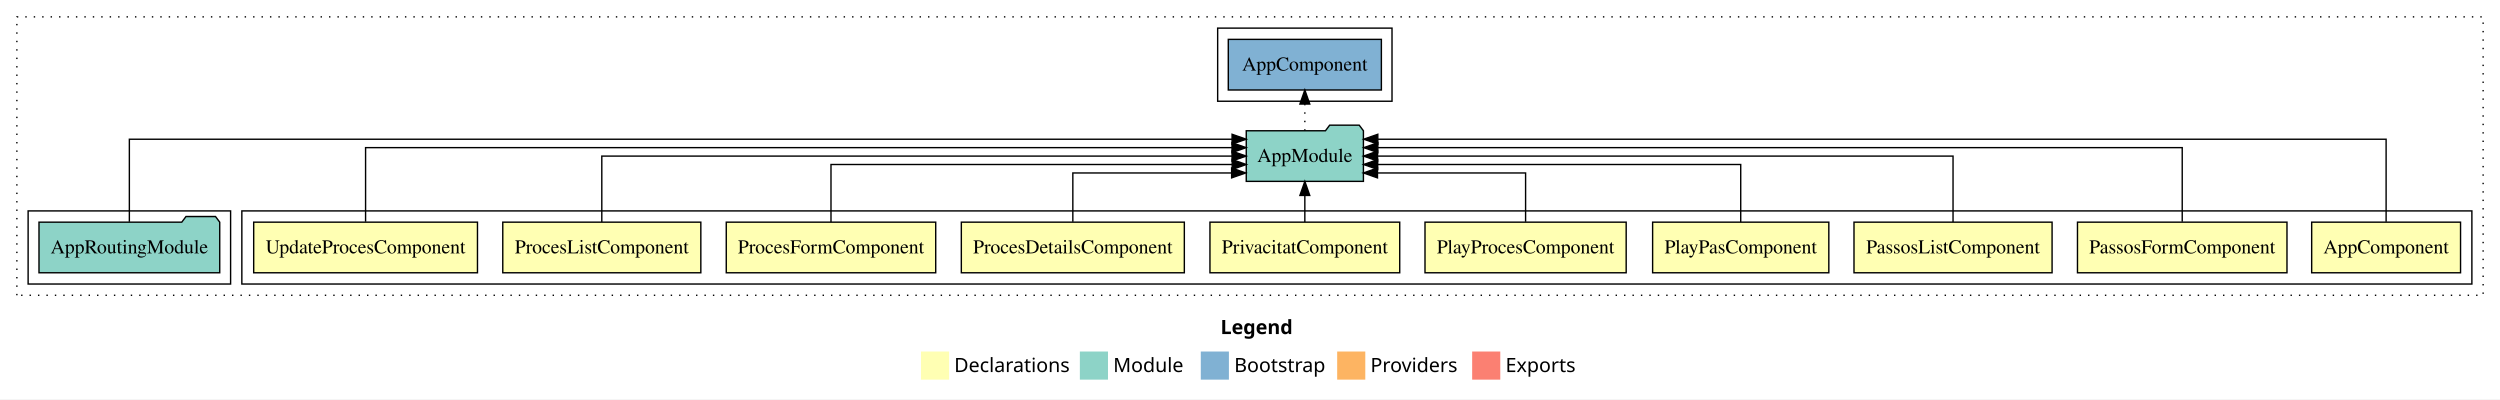
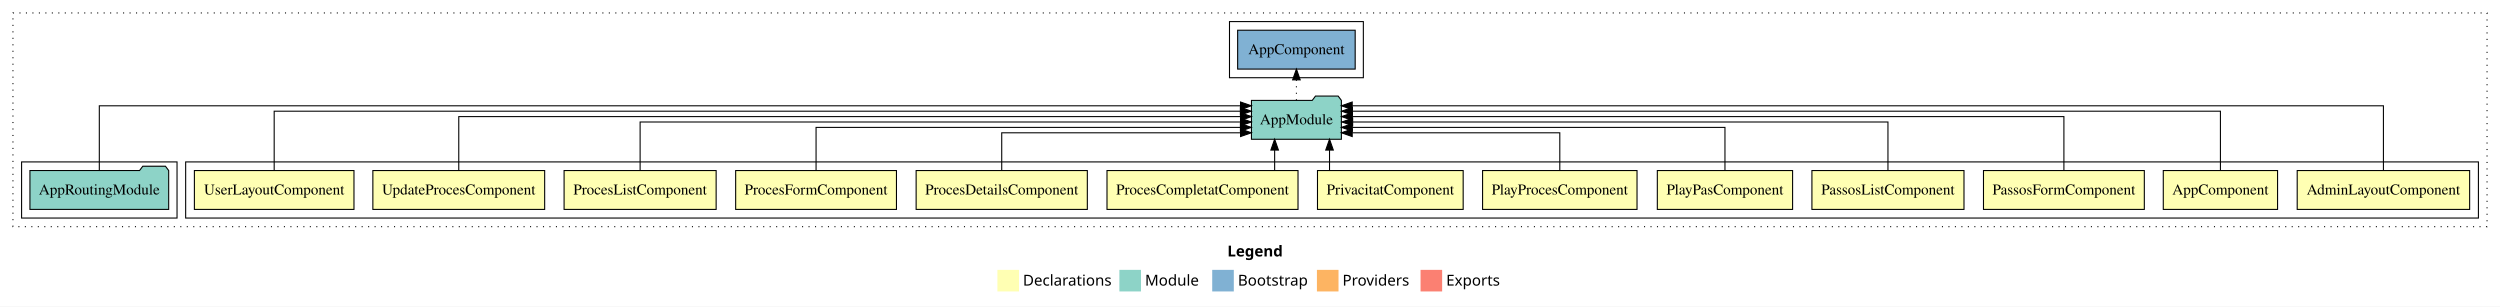
- <svg xmlns="http://www.w3.org/2000/svg" width="1778pt" height="284pt" viewBox="0.00 0.00 1778.00 284.00">
+ <svg xmlns="http://www.w3.org/2000/svg" width="2316pt" height="284pt" viewBox="0.00 0.00 2316.00 284.00">
  <g id="graph0" class="graph" transform="scale(1 1) rotate(0) translate(4 280)">
-     <polygon fill="white" stroke="transparent" points="-4,4 -4,-280 1774,-280 1774,4 -4,4" />
-     <text text-anchor="start" x="864.01" y="-42.4" font-family="sans-serif" font-weight="bold" font-size="14.00">Legend</text>
-     <polygon fill="#ffffb3" stroke="transparent" points="651,-10 651,-30 671,-30 671,-10 651,-10" />
-     <text text-anchor="start" x="674.63" y="-15.4" font-family="sans-serif" font-size="14.00">  Declarations</text>
-     <polygon fill="#8dd3c7" stroke="transparent" points="764,-10 764,-30 784,-30 784,-10 764,-10" />
-     <text text-anchor="start" x="787.73" y="-15.4" font-family="sans-serif" font-size="14.00">  Module</text>
-     <polygon fill="#80b1d3" stroke="transparent" points="850,-10 850,-30 870,-30 870,-10 850,-10" />
-     <text text-anchor="start" x="873.78" y="-15.4" font-family="sans-serif" font-size="14.00">  Bootstrap</text>
-     <polygon fill="#fdb462" stroke="transparent" points="947,-10 947,-30 967,-30 967,-10 947,-10" />
-     <text text-anchor="start" x="970.67" y="-15.4" font-family="sans-serif" font-size="14.00">  Providers</text>
-     <polygon fill="#fb8072" stroke="transparent" points="1043,-10 1043,-30 1063,-30 1063,-10 1043,-10" />
-     <text text-anchor="start" x="1066.73" y="-15.4" font-family="sans-serif" font-size="14.00">  Exports</text>
+     <polygon fill="white" stroke="transparent" points="-4,4 -4,-280 2312,-280 2312,4 -4,4" />
+     <text text-anchor="start" x="1133.01" y="-42.4" font-family="sans-serif" font-weight="bold" font-size="14.00">Legend</text>
+     <polygon fill="#ffffb3" stroke="transparent" points="920,-10 920,-30 940,-30 940,-10 920,-10" />
+     <text text-anchor="start" x="943.63" y="-15.4" font-family="sans-serif" font-size="14.00">  Declarations</text>
+     <polygon fill="#8dd3c7" stroke="transparent" points="1033,-10 1033,-30 1053,-30 1053,-10 1033,-10" />
+     <text text-anchor="start" x="1056.73" y="-15.4" font-family="sans-serif" font-size="14.00">  Module</text>
+     <polygon fill="#80b1d3" stroke="transparent" points="1119,-10 1119,-30 1139,-30 1139,-10 1119,-10" />
+     <text text-anchor="start" x="1142.78" y="-15.4" font-family="sans-serif" font-size="14.00">  Bootstrap</text>
+     <polygon fill="#fdb462" stroke="transparent" points="1216,-10 1216,-30 1236,-30 1236,-10 1216,-10" />
+     <text text-anchor="start" x="1239.67" y="-15.4" font-family="sans-serif" font-size="14.00">  Providers</text>
+     <polygon fill="#fb8072" stroke="transparent" points="1312,-10 1312,-30 1332,-30 1332,-10 1312,-10" />
+     <text text-anchor="start" x="1335.73" y="-15.4" font-family="sans-serif" font-size="14.00">  Exports</text>
    <g id="clust1" class="cluster">
-       <polygon fill="none" stroke="black" stroke-dasharray="1,5" points="8,-70 8,-268 1762,-268 1762,-70 8,-70" />
+       <polygon fill="none" stroke="black" stroke-dasharray="1,5" points="8,-70 8,-268 2300,-268 2300,-70 8,-70" />
    </g>
    <g id="clust2" class="cluster">
-       <polygon fill="none" stroke="black" points="168,-78 168,-130 1754,-130 1754,-78 168,-78" />
+       <polygon fill="none" stroke="black" points="168,-78 168,-130 2292,-130 2292,-78 168,-78" />
    </g>
-     <g id="clust13" class="cluster">
+     <g id="clust16" class="cluster">
      <polygon fill="none" stroke="black" points="16,-78 16,-130 160,-130 160,-78 16,-78" />
    </g>
-     <g id="clust15" class="cluster">
-       <polygon fill="none" stroke="black" points="862,-208 862,-260 986,-260 986,-208 862,-208" />
+     <g id="clust18" class="cluster">
+       <polygon fill="none" stroke="black" points="1135,-208 1135,-260 1259,-260 1259,-208 1135,-208" />
    </g>
    <g id="node1" class="node">
-       <polygon fill="#ffffb3" stroke="black" points="1745.94,-122 1640.06,-122 1640.06,-86 1745.94,-86 1745.94,-122" />
-       <text text-anchor="middle" x="1693" y="-99.8" font-family="Times,serif" font-size="14.00">AppComponent</text>
+       <polygon fill="#ffffb3" stroke="black" points="2283.88,-122 2124.12,-122 2124.12,-86 2283.88,-86 2283.88,-122" />
+       <text text-anchor="middle" x="2204" y="-99.8" font-family="Times,serif" font-size="14.00">AdminLayoutComponent</text>
+     </g>
+     <g id="node14" class="node">
+       <polygon fill="#8dd3c7" stroke="black" points="1238.66,-187 1235.66,-191 1214.66,-191 1211.66,-187 1155.34,-187 1155.34,-151 1238.66,-151 1238.66,-187" />
+       <text text-anchor="middle" x="1197" y="-164.8" font-family="Times,serif" font-size="14.00">AppModule</text>
+     </g>
+     <g id="edge1" class="edge">
+       <path fill="none" stroke="black" d="M2204,-122.09C2204,-145.13 2204,-182 2204,-182 2204,-182 1248.67,-182 1248.67,-182" />
+       <polygon fill="black" stroke="black" points="1248.67,-178.5 1238.67,-182 1248.67,-185.5 1248.67,-178.5" />
+     </g>
+     <g id="node2" class="node">
+       <polygon fill="#ffffb3" stroke="black" points="2105.94,-122 2000.06,-122 2000.06,-86 2105.94,-86 2105.94,-122" />
+       <text text-anchor="middle" x="2053" y="-99.8" font-family="Times,serif" font-size="14.00">AppComponent</text>
+     </g>
+     <g id="edge2" class="edge">
+       <path fill="none" stroke="black" d="M2053,-122.04C2053,-143.66 2053,-177 2053,-177 2053,-177 1248.87,-177 1248.87,-177" />
+       <polygon fill="black" stroke="black" points="1248.87,-173.5 1238.87,-177 1248.87,-180.5 1248.87,-173.5" />
+     </g>
+     <g id="node3" class="node">
+       <polygon fill="#ffffb3" stroke="black" points="1982.5,-122 1833.5,-122 1833.5,-86 1982.5,-86 1982.5,-122" />
+       <text text-anchor="middle" x="1908" y="-99.8" font-family="Times,serif" font-size="14.00">PassosFormComponent</text>
+     </g>
+     <g id="edge3" class="edge">
+       <path fill="none" stroke="black" d="M1908,-122.22C1908,-142.37 1908,-172 1908,-172 1908,-172 1248.82,-172 1248.82,-172" />
+       <polygon fill="black" stroke="black" points="1248.82,-168.5 1238.82,-172 1248.82,-175.5 1248.82,-168.5" />
+     </g>
+     <g id="node4" class="node">
+       <polygon fill="#ffffb3" stroke="black" points="1815.44,-122 1674.56,-122 1674.56,-86 1815.44,-86 1815.44,-122" />
+       <text text-anchor="middle" x="1745" y="-99.8" font-family="Times,serif" font-size="14.00">PassosListComponent</text>
+     </g>
+     <g id="edge4" class="edge">
+       <path fill="none" stroke="black" d="M1745,-122.22C1745,-140.83 1745,-167 1745,-167 1745,-167 1249.09,-167 1249.09,-167" />
+       <polygon fill="black" stroke="black" points="1249.09,-163.5 1239.09,-167 1249.09,-170.5 1249.09,-163.5" />
+     </g>
+     <g id="node5" class="node">
+       <polygon fill="#ffffb3" stroke="black" points="1656.66,-122 1531.34,-122 1531.34,-86 1656.66,-86 1656.66,-122" />
+       <text text-anchor="middle" x="1594" y="-99.8" font-family="Times,serif" font-size="14.00">PlayPasComponent</text>
+     </g>
+     <g id="edge5" class="edge">
+       <path fill="none" stroke="black" d="M1594,-122.03C1594,-139.06 1594,-162 1594,-162 1594,-162 1248.74,-162 1248.74,-162" />
+       <polygon fill="black" stroke="black" points="1248.74,-158.5 1238.74,-162 1248.74,-165.5 1248.74,-158.5" />
+     </g>
+     <g id="node6" class="node">
+       <polygon fill="#ffffb3" stroke="black" points="1512.54,-122 1369.46,-122 1369.46,-86 1512.54,-86 1512.54,-122" />
+       <text text-anchor="middle" x="1441" y="-99.8" font-family="Times,serif" font-size="14.00">PlayProcesComponent</text>
+     </g>
+     <g id="edge6" class="edge">
+       <path fill="none" stroke="black" d="M1441,-122.24C1441,-137.57 1441,-157 1441,-157 1441,-157 1248.67,-157 1248.67,-157" />
+       <polygon fill="black" stroke="black" points="1248.67,-153.5 1238.67,-157 1248.67,-160.5 1248.67,-153.5" />
+     </g>
+     <g id="node7" class="node">
+       <polygon fill="#ffffb3" stroke="black" points="1351.48,-122 1216.52,-122 1216.52,-86 1351.48,-86 1351.48,-122" />
+       <text text-anchor="middle" x="1284" y="-99.8" font-family="Times,serif" font-size="14.00">PrivacitatComponent</text>
+     </g>
+     <g id="edge7" class="edge">
+       <path fill="none" stroke="black" d="M1227.67,-122.11C1227.67,-122.11 1227.67,-140.99 1227.67,-140.99" />
+       <polygon fill="black" stroke="black" points="1224.17,-140.99 1227.67,-150.99 1231.17,-140.99 1224.17,-140.99" />
+     </g>
+     <g id="node8" class="node">
+       <polygon fill="#ffffb3" stroke="black" points="1198.48,-122 1021.52,-122 1021.52,-86 1198.48,-86 1198.48,-122" />
+       <text text-anchor="middle" x="1110" y="-99.8" font-family="Times,serif" font-size="14.00">ProcesCompletatComponent</text>
+     </g>
+     <g id="edge8" class="edge">
+       <path fill="none" stroke="black" d="M1176.83,-122.11C1176.83,-122.11 1176.83,-140.99 1176.83,-140.99" />
+       <polygon fill="black" stroke="black" points="1173.33,-140.99 1176.83,-150.99 1180.33,-140.99 1173.33,-140.99" />
+     </g>
+     <g id="node9" class="node">
+       <polygon fill="#ffffb3" stroke="black" points="1003.3,-122 844.7,-122 844.7,-86 1003.3,-86 1003.3,-122" />
+       <text text-anchor="middle" x="924" y="-99.8" font-family="Times,serif" font-size="14.00">ProcesDetailsComponent</text>
+     </g>
+     <g id="edge9" class="edge">
+       <path fill="none" stroke="black" d="M924,-122.24C924,-137.57 924,-157 924,-157 924,-157 1145.24,-157 1145.24,-157" />
+       <polygon fill="black" stroke="black" points="1145.24,-160.5 1155.24,-157 1145.24,-153.5 1145.24,-160.5" />
+     </g>
+     <g id="node10" class="node">
+       <polygon fill="#ffffb3" stroke="black" points="826.48,-122 677.52,-122 677.52,-86 826.48,-86 826.48,-122" />
+       <text text-anchor="middle" x="752" y="-99.8" font-family="Times,serif" font-size="14.00">ProcesFormComponent</text>
+     </g>
+     <g id="edge10" class="edge">
+       <path fill="none" stroke="black" d="M752,-122.03C752,-139.06 752,-162 752,-162 752,-162 1145.14,-162 1145.14,-162" />
+       <polygon fill="black" stroke="black" points="1145.14,-165.5 1155.14,-162 1145.14,-158.5 1145.14,-165.5" />
    </g>
    <g id="node11" class="node">
-       <polygon fill="#8dd3c7" stroke="black" points="965.66,-187 962.66,-191 941.66,-191 938.66,-187 882.34,-187 882.34,-151 965.66,-151 965.66,-187" />
-       <text text-anchor="middle" x="924" y="-164.8" font-family="Times,serif" font-size="14.00">AppModule</text>
+       <polygon fill="#ffffb3" stroke="black" points="659.43,-122 518.57,-122 518.57,-86 659.43,-86 659.43,-122" />
+       <text text-anchor="middle" x="589" y="-99.8" font-family="Times,serif" font-size="14.00">ProcesListComponent</text>
    </g>
-     <g id="edge1" class="edge">
-       <path fill="none" stroke="black" d="M1693,-122.25C1693,-145.02 1693,-181 1693,-181 1693,-181 975.89,-181 975.89,-181" />
-       <polygon fill="black" stroke="black" points="975.89,-177.5 965.89,-181 975.89,-184.5 975.89,-177.5" />
+     <g id="edge11" class="edge">
+       <path fill="none" stroke="black" d="M589,-122.22C589,-140.83 589,-167 589,-167 589,-167 1145.21,-167 1145.21,-167" />
+       <polygon fill="black" stroke="black" points="1145.21,-170.5 1155.21,-167 1145.21,-163.5 1145.21,-170.5" />
    </g>
-     <g id="node2" class="node">
-       <polygon fill="#ffffb3" stroke="black" points="1622.5,-122 1473.5,-122 1473.5,-86 1622.5,-86 1622.5,-122" />
-       <text text-anchor="middle" x="1548" y="-99.8" font-family="Times,serif" font-size="14.00">PassosFormComponent</text>
+     <g id="node12" class="node">
+       <polygon fill="#ffffb3" stroke="black" points="500.58,-122 341.42,-122 341.42,-86 500.58,-86 500.58,-122" />
+       <text text-anchor="middle" x="421" y="-99.8" font-family="Times,serif" font-size="14.00">UpdateProcesComponent</text>
    </g>
-     <g id="edge2" class="edge">
-       <path fill="none" stroke="black" d="M1548,-122.28C1548,-143.32 1548,-175 1548,-175 1548,-175 975.91,-175 975.91,-175" />
-       <polygon fill="black" stroke="black" points="975.91,-171.5 965.91,-175 975.91,-178.5 975.91,-171.5" />
-     </g>
-     <g id="node3" class="node">
-       <polygon fill="#ffffb3" stroke="black" points="1455.44,-122 1314.56,-122 1314.56,-86 1455.44,-86 1455.44,-122" />
-       <text text-anchor="middle" x="1385" y="-99.8" font-family="Times,serif" font-size="14.00">PassosListComponent</text>
-     </g>
-     <g id="edge3" class="edge">
-       <path fill="none" stroke="black" d="M1385,-122.11C1385,-141.34 1385,-169 1385,-169 1385,-169 975.72,-169 975.72,-169" />
-       <polygon fill="black" stroke="black" points="975.72,-165.5 965.72,-169 975.72,-172.5 975.72,-165.5" />
-     </g>
-     <g id="node4" class="node">
-       <polygon fill="#ffffb3" stroke="black" points="1296.66,-122 1171.34,-122 1171.34,-86 1296.66,-86 1296.66,-122" />
-       <text text-anchor="middle" x="1234" y="-99.8" font-family="Times,serif" font-size="14.00">PlayPasComponent</text>
-     </g>
-     <g id="edge4" class="edge">
-       <path fill="none" stroke="black" d="M1234,-122.02C1234,-139.37 1234,-163 1234,-163 1234,-163 975.81,-163 975.81,-163" />
-       <polygon fill="black" stroke="black" points="975.81,-159.5 965.81,-163 975.81,-166.5 975.81,-159.5" />
-     </g>
-     <g id="node5" class="node">
-       <polygon fill="#ffffb3" stroke="black" points="1152.54,-122 1009.46,-122 1009.46,-86 1152.54,-86 1152.54,-122" />
-       <text text-anchor="middle" x="1081" y="-99.8" font-family="Times,serif" font-size="14.00">PlayProcesComponent</text>
-     </g>
-     <g id="edge5" class="edge">
-       <path fill="none" stroke="black" d="M1081,-122.24C1081,-137.57 1081,-157 1081,-157 1081,-157 975.66,-157 975.66,-157" />
-       <polygon fill="black" stroke="black" points="975.66,-153.5 965.66,-157 975.66,-160.5 975.66,-153.5" />
-     </g>
-     <g id="node6" class="node">
-       <polygon fill="#ffffb3" stroke="black" points="991.48,-122 856.52,-122 856.52,-86 991.48,-86 991.48,-122" />
-       <text text-anchor="middle" x="924" y="-99.8" font-family="Times,serif" font-size="14.00">PrivacitatComponent</text>
-     </g>
-     <g id="edge6" class="edge">
-       <path fill="none" stroke="black" d="M924,-122.11C924,-122.11 924,-140.99 924,-140.99" />
-       <polygon fill="black" stroke="black" points="920.5,-140.99 924,-150.99 927.5,-140.99 920.5,-140.99" />
-     </g>
-     <g id="node7" class="node">
-       <polygon fill="#ffffb3" stroke="black" points="838.3,-122 679.7,-122 679.7,-86 838.3,-86 838.3,-122" />
-       <text text-anchor="middle" x="759" y="-99.8" font-family="Times,serif" font-size="14.00">ProcesDetailsComponent</text>
-     </g>
-     <g id="edge7" class="edge">
-       <path fill="none" stroke="black" d="M759,-122.24C759,-137.57 759,-157 759,-157 759,-157 871.94,-157 871.94,-157" />
-       <polygon fill="black" stroke="black" points="871.94,-160.5 881.94,-157 871.94,-153.5 871.94,-160.5" />
-     </g>
-     <g id="node8" class="node">
-       <polygon fill="#ffffb3" stroke="black" points="661.48,-122 512.52,-122 512.52,-86 661.48,-86 661.48,-122" />
-       <text text-anchor="middle" x="587" y="-99.8" font-family="Times,serif" font-size="14.00">ProcesFormComponent</text>
-     </g>
-     <g id="edge8" class="edge">
-       <path fill="none" stroke="black" d="M587,-122.02C587,-139.37 587,-163 587,-163 587,-163 872.34,-163 872.34,-163" />
-       <polygon fill="black" stroke="black" points="872.34,-166.5 882.34,-163 872.34,-159.5 872.34,-166.5" />
-     </g>
-     <g id="node9" class="node">
-       <polygon fill="#ffffb3" stroke="black" points="494.43,-122 353.57,-122 353.57,-86 494.43,-86 494.43,-122" />
-       <text text-anchor="middle" x="424" y="-99.8" font-family="Times,serif" font-size="14.00">ProcesListComponent</text>
-     </g>
-     <g id="edge9" class="edge">
-       <path fill="none" stroke="black" d="M424,-122.11C424,-141.34 424,-169 424,-169 424,-169 872.23,-169 872.23,-169" />
-       <polygon fill="black" stroke="black" points="872.23,-172.5 882.23,-169 872.23,-165.5 872.23,-172.5" />
-     </g>
-     <g id="node10" class="node">
-       <polygon fill="#ffffb3" stroke="black" points="335.58,-122 176.42,-122 176.42,-86 335.58,-86 335.58,-122" />
-       <text text-anchor="middle" x="256" y="-99.8" font-family="Times,serif" font-size="14.00">UpdateProcesComponent</text>
-     </g>
-     <g id="edge10" class="edge">
-       <path fill="none" stroke="black" d="M256,-122.28C256,-143.32 256,-175 256,-175 256,-175 872.21,-175 872.21,-175" />
-       <polygon fill="black" stroke="black" points="872.21,-178.5 882.21,-175 872.21,-171.5 872.21,-178.5" />
+     <g id="edge12" class="edge">
+       <path fill="none" stroke="black" d="M421,-122.22C421,-142.37 421,-172 421,-172 421,-172 1145.28,-172 1145.28,-172" />
+       <polygon fill="black" stroke="black" points="1145.28,-175.5 1155.28,-172 1145.28,-168.5 1145.28,-175.5" />
    </g>
    <g id="node13" class="node">
-       <polygon fill="#80b1d3" stroke="black" points="978.44,-252 869.56,-252 869.56,-216 978.44,-216 978.44,-252" />
-       <text text-anchor="middle" x="924" y="-229.8" font-family="Times,serif" font-size="14.00">AppComponent </text>
+       <polygon fill="#ffffb3" stroke="black" points="323.92,-122 176.08,-122 176.08,-86 323.92,-86 323.92,-122" />
+       <text text-anchor="middle" x="250" y="-99.8" font-family="Times,serif" font-size="14.00">UserLayoutComponent</text>
    </g>
-     <g id="edge12" class="edge">
-       <path fill="none" stroke="black" stroke-dasharray="1,5" d="M924,-187.11C924,-187.11 924,-205.99 924,-205.99" />
-       <polygon fill="black" stroke="black" points="920.5,-205.99 924,-215.99 927.5,-205.99 920.5,-205.99" />
+     <g id="edge13" class="edge">
+       <path fill="none" stroke="black" d="M250,-122.04C250,-143.66 250,-177 250,-177 250,-177 1145.09,-177 1145.09,-177" />
+       <polygon fill="black" stroke="black" points="1145.09,-180.5 1155.09,-177 1145.09,-173.5 1145.09,-180.5" />
    </g>
-     <g id="node12" class="node">
+     <g id="node16" class="node">
+       <polygon fill="#80b1d3" stroke="black" points="1251.44,-252 1142.56,-252 1142.56,-216 1251.44,-216 1251.44,-252" />
+       <text text-anchor="middle" x="1197" y="-229.8" font-family="Times,serif" font-size="14.00">AppComponent </text>
+     </g>
+     <g id="edge15" class="edge">
+       <path fill="none" stroke="black" stroke-dasharray="1,5" d="M1197,-187.11C1197,-187.11 1197,-205.99 1197,-205.99" />
+       <polygon fill="black" stroke="black" points="1193.5,-205.99 1197,-215.99 1200.5,-205.99 1193.5,-205.99" />
+     </g>
+     <g id="node15" class="node">
      <polygon fill="#8dd3c7" stroke="black" points="152.27,-122 149.27,-126 128.27,-126 125.27,-122 23.73,-122 23.73,-86 152.27,-86 152.27,-122" />
      <text text-anchor="middle" x="88" y="-99.8" font-family="Times,serif" font-size="14.00">AppRoutingModule</text>
    </g>
-     <g id="edge11" class="edge">
-       <path fill="none" stroke="black" d="M88,-122.25C88,-145.02 88,-181 88,-181 88,-181 872.26,-181 872.26,-181" />
-       <polygon fill="black" stroke="black" points="872.26,-184.5 882.26,-181 872.26,-177.5 872.26,-184.5" />
+     <g id="edge14" class="edge">
+       <path fill="none" stroke="black" d="M88,-122.09C88,-145.13 88,-182 88,-182 88,-182 1145.22,-182 1145.22,-182" />
+       <polygon fill="black" stroke="black" points="1145.22,-185.5 1155.22,-182 1145.22,-178.5 1145.22,-185.5" />
    </g>
  </g>
</svg>
